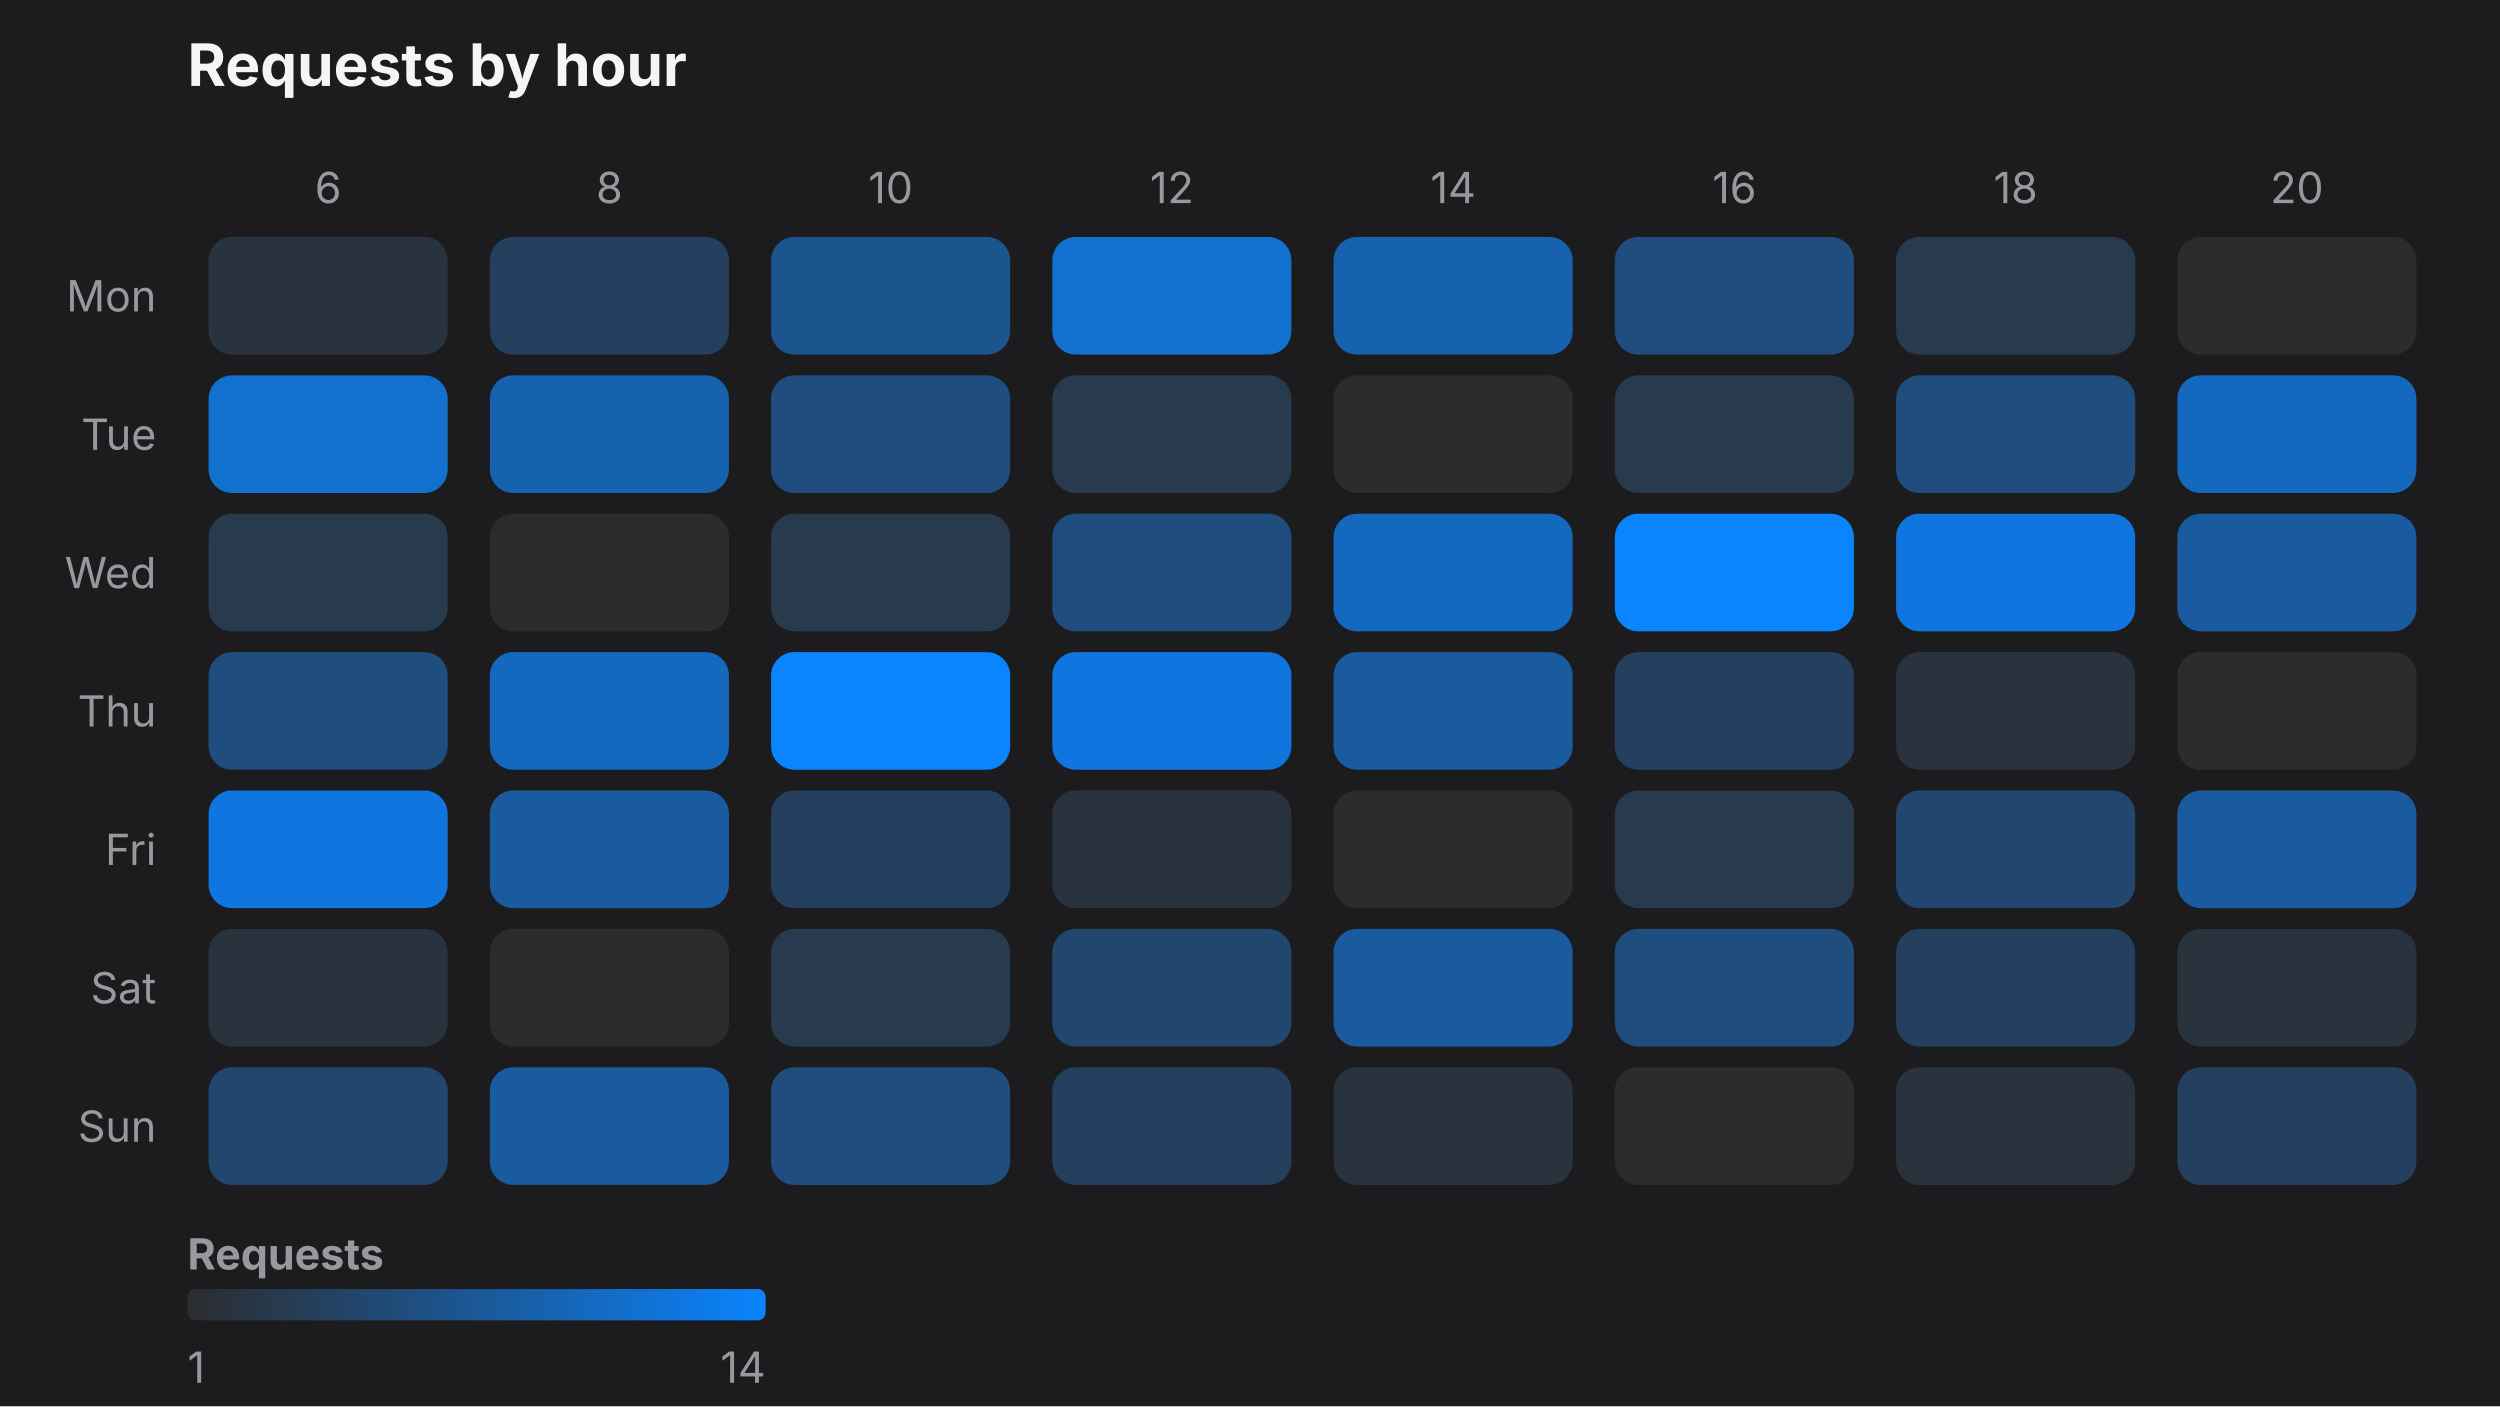
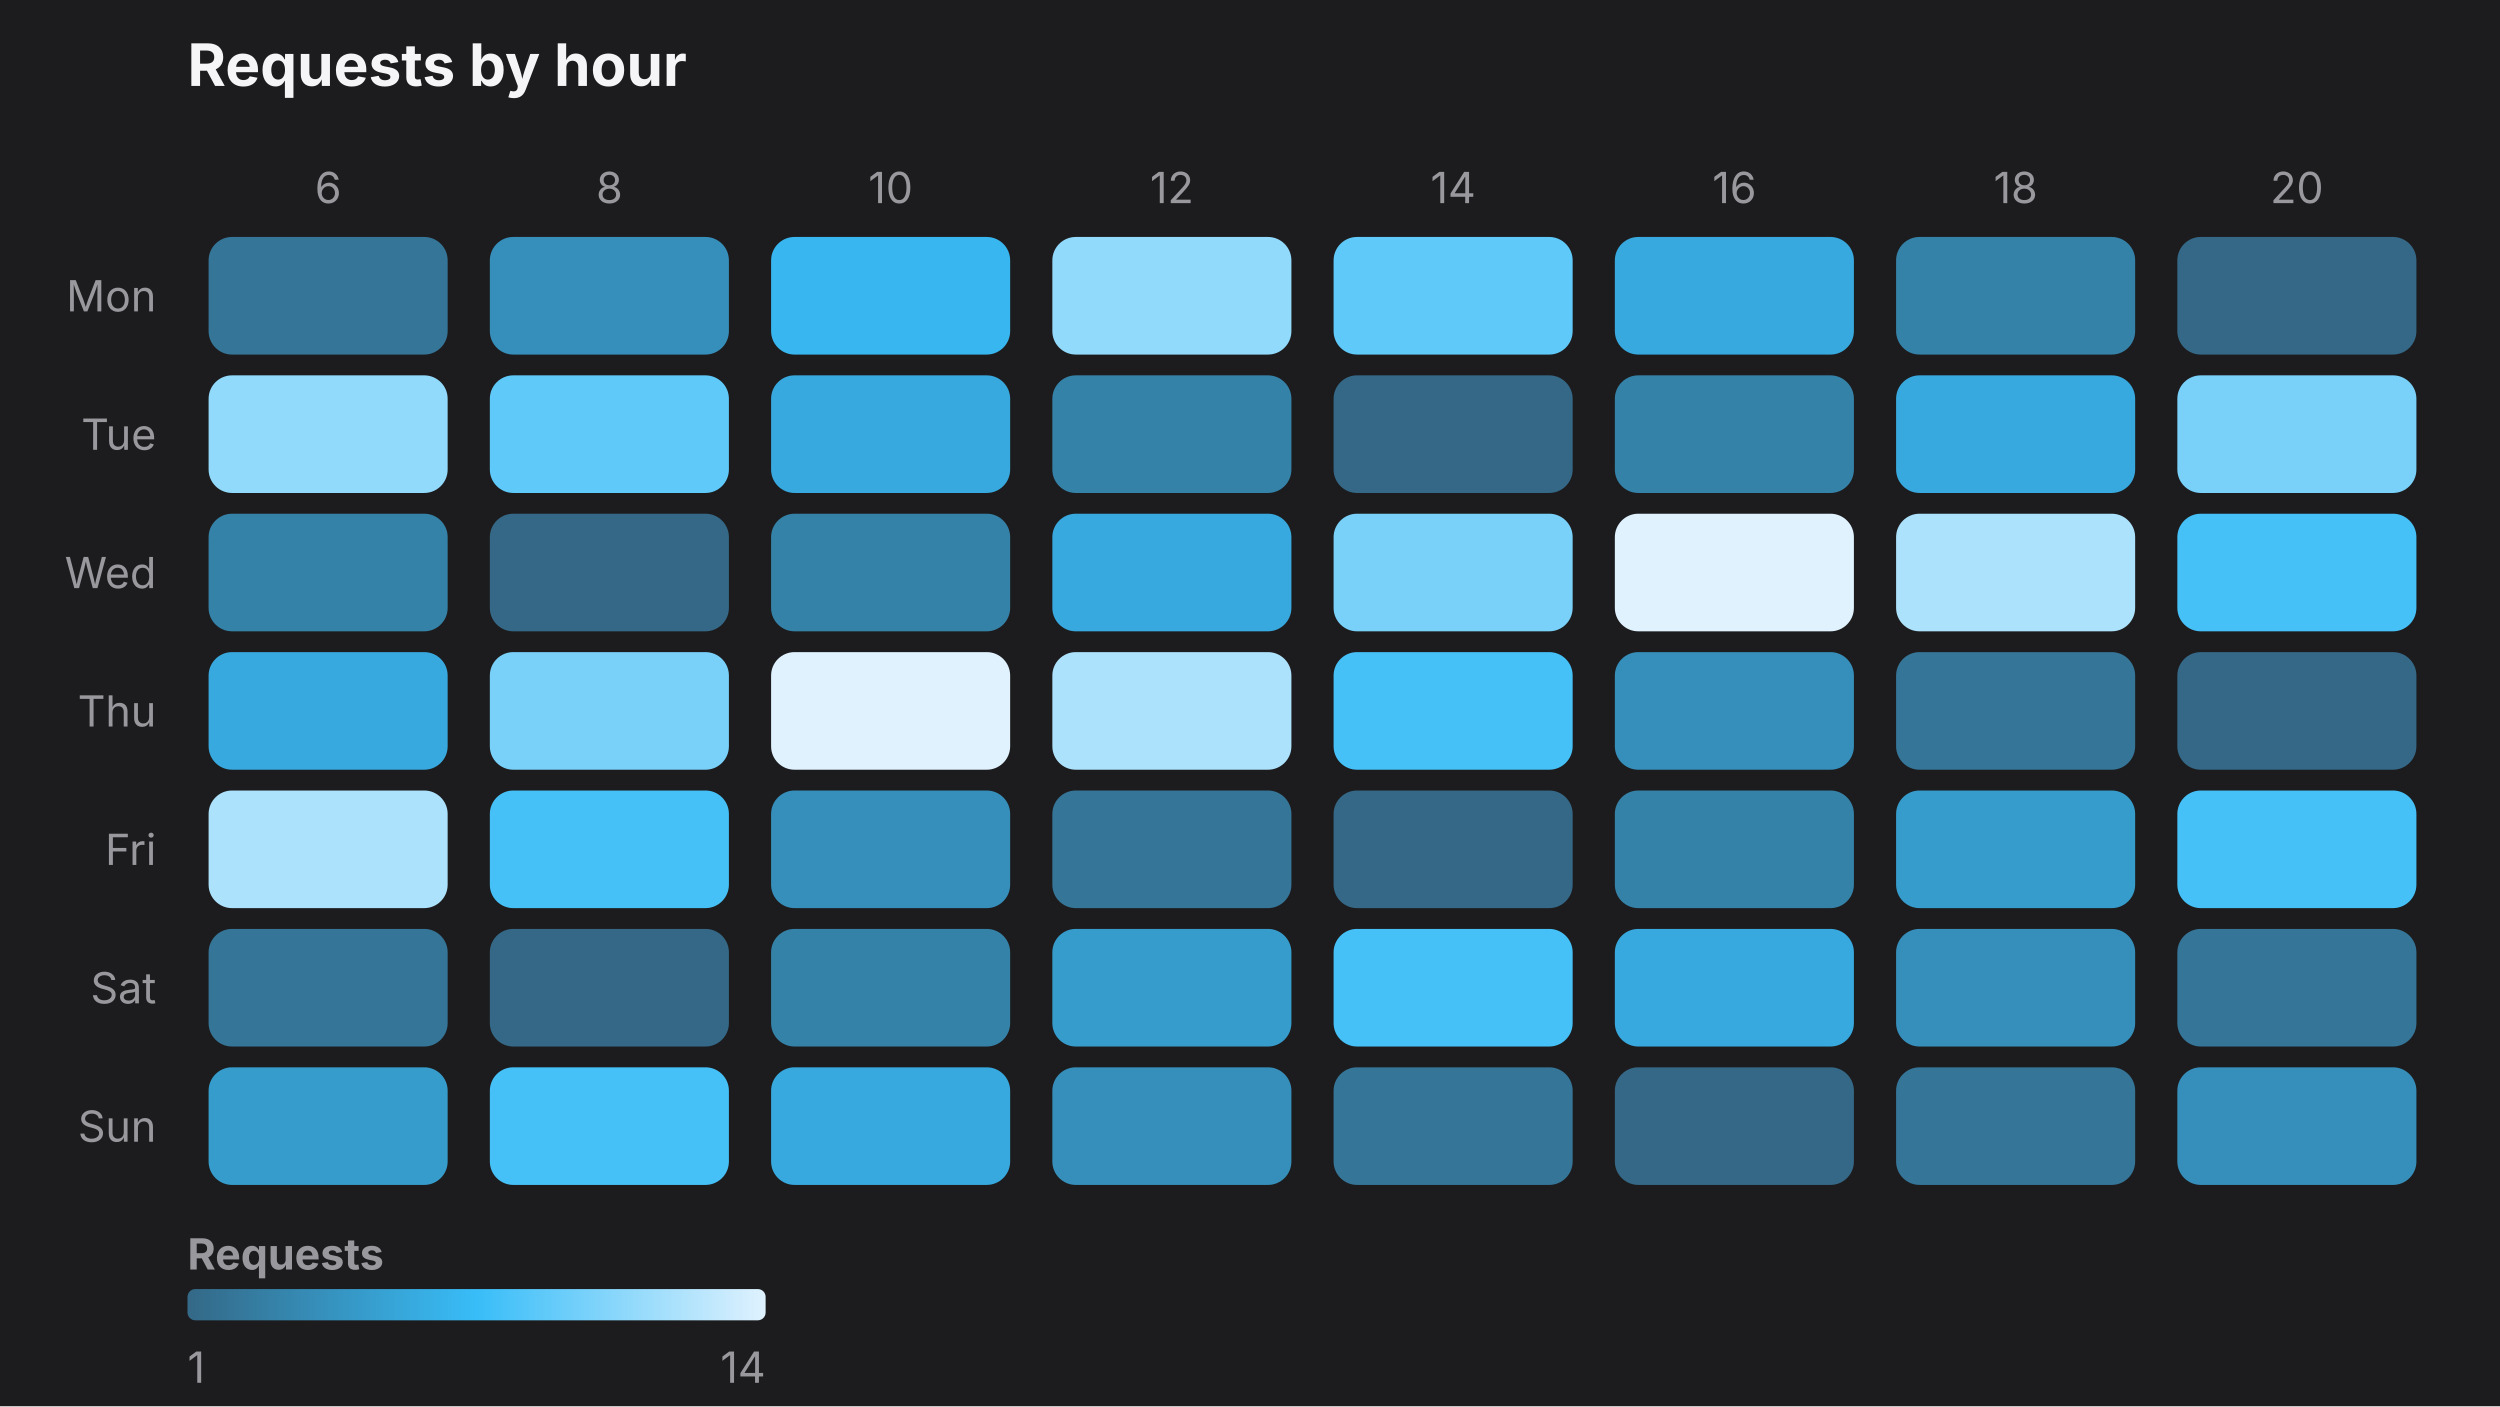
- <svg xmlns="http://www.w3.org/2000/svg" width="640" height="360" viewBox="0 0 640 360" role="img" aria-label="Weekday middays are the busiest. Early morning and Sunday evening are quiet." class="ck-chart" data-ck-type="heatmap" data-ck-renderer="heatmap" data-ck-id="ckslzsaq" style="color-scheme:dark;font-family:Inter, sans-serif;font-variant-numeric:tabular-nums;font-feature-settings:'tnum'">
+ <svg xmlns="http://www.w3.org/2000/svg" width="640" height="360" viewBox="0 0 640 360" role="img" aria-label="Weekday middays are the busiest. Early morning and Sunday evening are quiet." class="ck-chart" data-ck-type="heatmap" data-ck-renderer="heatmap" data-ck-id="ckslzsaq" style="color-scheme:dark;font-family:Inter, sans-serif;font-variant-numeric:tabular-nums;font-feature-settings:'tnum';--ck-font-family:Inter, sans-serif">
  <rect width="100%" height="100%" fill="#1c1c1e" data-ck-card="1" />
  <rect width="100%" height="100%" fill="transparent" />
  <defs>
-     <pattern id="ckslzsaqetzly7v" width="6" height="6" patternUnits="userSpaceOnUse">
-       <rect width="6" height="6" fill="#f5f5f7" />
-       <path d="M0 6 L6 0" stroke="rgba(245, 245, 247, 0.16)" stroke-width="0.8" />
+     <pattern id="ckslzsaqe4drbtn" width="6" height="6" patternUnits="userSpaceOnUse">
+       <rect width="6" height="6" fill="#2c2c2e" />
+       <path d="M0 6 L6 0" stroke="rgba(245, 245, 247, 0.24)" stroke-width="0.8" />
    </pattern>
  </defs>
  <text x="48" y="22" text-anchor="start" fill="#f5f5f7" font-size="15" font-weight="650">Requests by hour</text>
  <text x="40" y="79.71" text-anchor="end" fill="#98989d" font-size="11" font-weight="400">Mon</text>
  <text x="40" y="115.14" text-anchor="end" fill="#98989d" font-size="11" font-weight="400">Tue</text>
  <text x="40" y="150.57" text-anchor="end" fill="#98989d" font-size="11" font-weight="400">Wed</text>
  <text x="40" y="186" text-anchor="end" fill="#98989d" font-size="11" font-weight="400">Thu</text>
  <text x="40" y="221.43" text-anchor="end" fill="#98989d" font-size="11" font-weight="400">Fri</text>
  <text x="40" y="256.86" text-anchor="end" fill="#98989d" font-size="11" font-weight="400">Sat</text>
  <text x="40" y="292.29" text-anchor="end" fill="#98989d" font-size="11" font-weight="400">Sun</text>
  <text x="84" y="52" text-anchor="middle" fill="#98989d" font-size="11" font-weight="400">6</text>
  <text x="156" y="52" text-anchor="middle" fill="#98989d" font-size="11" font-weight="400">8</text>
  <text x="228" y="52" text-anchor="middle" fill="#98989d" font-size="11" font-weight="400">10</text>
  <text x="300" y="52" text-anchor="middle" fill="#98989d" font-size="11" font-weight="400">12</text>
  <text x="372" y="52" text-anchor="middle" fill="#98989d" font-size="11" font-weight="400">14</text>
  <text x="444" y="52" text-anchor="middle" fill="#98989d" font-size="11" font-weight="400">16</text>
  <text x="516" y="52" text-anchor="middle" fill="#98989d" font-size="11" font-weight="400">18</text>
  <text x="588" y="52" text-anchor="middle" fill="#98989d" font-size="11" font-weight="400">20</text>
-   <rect x="53.4" y="60.66" width="61.2" height="30.11" rx="6" fill="#29333e" fill-opacity="1" aria-label="6, Mon: 2" />
-   <rect x="53.4" y="96.09" width="61.2" height="30.11" rx="6" fill="#1270cf" fill-opacity="1" aria-label="6, Tue: 11" />
-   <rect x="53.4" y="131.51" width="61.2" height="30.11" rx="6" fill="#273a4e" fill-opacity="1" aria-label="6, Wed: 3" />
-   <rect x="53.4" y="166.94" width="61.2" height="30.11" rx="6" fill="#1f4e7e" fill-opacity="1" aria-label="6, Thu: 6" />
-   <rect x="53.4" y="202.37" width="61.2" height="30.11" rx="6" fill="#0f76df" fill-opacity="1" aria-label="6, Fri: 12" />
-   <rect x="53.4" y="237.8" width="61.2" height="30.11" rx="6" fill="#29333e" fill-opacity="1" aria-label="6, Sat: 2" />
-   <rect x="53.4" y="273.23" width="61.2" height="30.11" rx="6" fill="#22476e" fill-opacity="1" aria-label="6, Sun: 5" />
-   <rect x="125.4" y="60.66" width="61.2" height="30.11" rx="6" fill="#24405e" fill-opacity="1" aria-label="8, Mon: 4" />
-   <rect x="125.4" y="96.09" width="61.2" height="30.11" rx="6" fill="#1762af" fill-opacity="1" aria-label="8, Tue: 9" />
-   <rect x="125.4" y="131.51" width="61.2" height="30.11" rx="6" fill="#2c2c2e" fill-opacity="1" aria-label="8, Wed: 1" />
-   <rect x="125.4" y="166.94" width="61.2" height="30.11" rx="6" fill="#1469bf" fill-opacity="1" aria-label="8, Thu: 10" />
-   <rect x="125.4" y="202.37" width="61.2" height="30.11" rx="6" fill="#1a5b9f" fill-opacity="1" aria-label="8, Fri: 8" />
-   <rect x="125.4" y="237.8" width="61.2" height="30.11" rx="6" fill="#2c2c2e" fill-opacity="1" aria-label="8, Sat: 1" />
-   <rect x="125.4" y="273.23" width="61.2" height="30.11" rx="6" fill="#1a5b9f" fill-opacity="1" aria-label="8, Sun: 8" />
-   <rect x="197.4" y="60.66" width="61.2" height="30.11" rx="6" fill="#1c558e" fill-opacity="1" aria-label="10, Mon: 7" />
-   <rect x="197.4" y="96.09" width="61.2" height="30.11" rx="6" fill="#1f4e7e" fill-opacity="1" aria-label="10, Tue: 6" />
-   <rect x="197.4" y="131.51" width="61.2" height="30.11" rx="6" fill="#273a4e" fill-opacity="1" aria-label="10, Wed: 3" />
-   <rect x="197.4" y="166.94" width="61.2" height="30.11" rx="6" fill="#0a84ff" fill-opacity="1" aria-label="10, Thu: 14" />
-   <rect x="197.4" y="202.37" width="61.2" height="30.11" rx="6" fill="#24405e" fill-opacity="1" aria-label="10, Fri: 4" />
-   <rect x="197.4" y="237.8" width="61.2" height="30.11" rx="6" fill="#273a4e" fill-opacity="1" aria-label="10, Sat: 3" />
-   <rect x="197.4" y="273.23" width="61.2" height="30.11" rx="6" fill="#1f4e7e" fill-opacity="1" aria-label="10, Sun: 6" />
-   <rect x="269.4" y="60.66" width="61.2" height="30.11" rx="6" fill="#1270cf" fill-opacity="1" aria-label="12, Mon: 11" />
-   <rect x="269.4" y="96.09" width="61.2" height="30.11" rx="6" fill="#273a4e" fill-opacity="1" aria-label="12, Tue: 3" />
-   <rect x="269.4" y="131.51" width="61.2" height="30.11" rx="6" fill="#1f4e7e" fill-opacity="1" aria-label="12, Wed: 6" />
-   <rect x="269.4" y="166.94" width="61.2" height="30.11" rx="6" fill="#0f76df" fill-opacity="1" aria-label="12, Thu: 12" />
-   <rect x="269.4" y="202.37" width="61.2" height="30.11" rx="6" fill="#29333e" fill-opacity="1" aria-label="12, Fri: 2" />
-   <rect x="269.4" y="237.8" width="61.2" height="30.11" rx="6" fill="#22476e" fill-opacity="1" aria-label="12, Sat: 5" />
-   <rect x="269.4" y="273.23" width="61.2" height="30.11" rx="6" fill="#24405e" fill-opacity="1" aria-label="12, Sun: 4" />
-   <rect x="341.4" y="60.66" width="61.2" height="30.11" rx="6" fill="#1762af" fill-opacity="1" aria-label="14, Mon: 9" />
-   <rect x="341.4" y="96.09" width="61.2" height="30.11" rx="6" fill="#2c2c2e" fill-opacity="1" aria-label="14, Tue: 1" />
-   <rect x="341.4" y="131.51" width="61.2" height="30.11" rx="6" fill="#1469bf" fill-opacity="1" aria-label="14, Wed: 10" />
-   <rect x="341.4" y="166.94" width="61.2" height="30.11" rx="6" fill="#1a5b9f" fill-opacity="1" aria-label="14, Thu: 8" />
-   <rect x="341.4" y="202.37" width="61.2" height="30.11" rx="6" fill="#2c2c2e" fill-opacity="1" aria-label="14, Fri: 1" />
-   <rect x="341.4" y="237.8" width="61.2" height="30.11" rx="6" fill="#1a5b9f" fill-opacity="1" aria-label="14, Sat: 8" />
-   <rect x="341.4" y="273.23" width="61.2" height="30.11" rx="6" fill="#29333e" fill-opacity="1" aria-label="14, Sun: 2" />
-   <rect x="413.4" y="60.66" width="61.2" height="30.11" rx="6" fill="#1f4e7e" fill-opacity="1" aria-label="16, Mon: 6" />
-   <rect x="413.4" y="96.09" width="61.2" height="30.11" rx="6" fill="#273a4e" fill-opacity="1" aria-label="16, Tue: 3" />
-   <rect x="413.4" y="131.51" width="61.2" height="30.11" rx="6" fill="#0a84ff" fill-opacity="1" aria-label="16, Wed: 14" />
-   <rect x="413.4" y="166.94" width="61.2" height="30.11" rx="6" fill="#24405e" fill-opacity="1" aria-label="16, Thu: 4" />
-   <rect x="413.4" y="202.37" width="61.2" height="30.11" rx="6" fill="#273a4e" fill-opacity="1" aria-label="16, Fri: 3" />
-   <rect x="413.4" y="237.8" width="61.2" height="30.11" rx="6" fill="#1f4e7e" fill-opacity="1" aria-label="16, Sat: 6" />
-   <rect x="413.4" y="273.23" width="61.2" height="30.11" rx="6" fill="#2c2c2e" fill-opacity="1" aria-label="16, Sun: 1" />
-   <rect x="485.4" y="60.66" width="61.2" height="30.11" rx="6" fill="#273a4e" fill-opacity="1" aria-label="18, Mon: 3" />
-   <rect x="485.4" y="96.09" width="61.2" height="30.11" rx="6" fill="#1f4e7e" fill-opacity="1" aria-label="18, Tue: 6" />
-   <rect x="485.4" y="131.51" width="61.2" height="30.11" rx="6" fill="#0f76df" fill-opacity="1" aria-label="18, Wed: 12" />
-   <rect x="485.4" y="166.94" width="61.2" height="30.11" rx="6" fill="#29333e" fill-opacity="1" aria-label="18, Thu: 2" />
-   <rect x="485.4" y="202.37" width="61.2" height="30.11" rx="6" fill="#22476e" fill-opacity="1" aria-label="18, Fri: 5" />
-   <rect x="485.4" y="237.8" width="61.2" height="30.11" rx="6" fill="#24405e" fill-opacity="1" aria-label="18, Sat: 4" />
-   <rect x="485.4" y="273.23" width="61.2" height="30.11" rx="6" fill="#29333e" fill-opacity="1" aria-label="18, Sun: 2" />
-   <rect x="557.4" y="60.66" width="61.2" height="30.11" rx="6" fill="#2c2c2e" fill-opacity="1" aria-label="20, Mon: 1" />
-   <rect x="557.4" y="96.09" width="61.2" height="30.11" rx="6" fill="#1469bf" fill-opacity="1" aria-label="20, Tue: 10" />
-   <rect x="557.4" y="131.51" width="61.2" height="30.11" rx="6" fill="#1a5b9f" fill-opacity="1" aria-label="20, Wed: 8" />
-   <rect x="557.4" y="166.94" width="61.2" height="30.11" rx="6" fill="#2c2c2e" fill-opacity="1" aria-label="20, Thu: 1" />
-   <rect x="557.4" y="202.37" width="61.2" height="30.11" rx="6" fill="#1a5b9f" fill-opacity="1" aria-label="20, Fri: 8" />
-   <rect x="557.4" y="237.8" width="61.2" height="30.11" rx="6" fill="#29333e" fill-opacity="1" aria-label="20, Sat: 2" />
-   <rect x="557.4" y="273.23" width="61.2" height="30.11" rx="6" fill="#24405e" fill-opacity="1" aria-label="20, Sun: 4" />
+   <rect x="53.4" y="60.66" width="61.2" height="30.11" rx="6" fill="#357598" fill-opacity="1" data-ck-mark="cell" aria-label="6, Mon: 2" />
+   <rect x="53.4" y="96.09" width="61.2" height="30.11" rx="6" fill="#92dafb" fill-opacity="1" data-ck-mark="cell" aria-label="6, Tue: 11" />
+   <rect x="53.4" y="131.51" width="61.2" height="30.11" rx="6" fill="#3582a9" fill-opacity="1" data-ck-mark="cell" aria-label="6, Wed: 3" />
+   <rect x="53.4" y="166.94" width="61.2" height="30.11" rx="6" fill="#37a9de" fill-opacity="1" data-ck-mark="cell" aria-label="6, Thu: 6" />
+   <rect x="53.4" y="202.37" width="61.2" height="30.11" rx="6" fill="#ace2fc" fill-opacity="1" data-ck-mark="cell" aria-label="6, Fri: 12" />
+   <rect x="53.4" y="237.8" width="61.2" height="30.11" rx="6" fill="#357598" fill-opacity="1" data-ck-mark="cell" aria-label="6, Sat: 2" />
+   <rect x="53.4" y="273.23" width="61.2" height="30.11" rx="6" fill="#369ccc" fill-opacity="1" data-ck-mark="cell" aria-label="6, Sun: 5" />
+   <rect x="125.4" y="60.66" width="61.2" height="30.11" rx="6" fill="#368fbb" fill-opacity="1" data-ck-mark="cell" aria-label="8, Mon: 4" />
+   <rect x="125.4" y="96.09" width="61.2" height="30.11" rx="6" fill="#5fc9f9" fill-opacity="1" data-ck-mark="cell" aria-label="8, Tue: 9" />
+   <rect x="125.4" y="131.51" width="61.2" height="30.11" rx="6" fill="#346886" fill-opacity="1" data-ck-mark="cell" aria-label="8, Wed: 1" />
+   <rect x="125.4" y="166.94" width="61.2" height="30.11" rx="6" fill="#79d1fa" fill-opacity="1" data-ck-mark="cell" aria-label="8, Thu: 10" />
+   <rect x="125.4" y="202.37" width="61.2" height="30.11" rx="6" fill="#45c1f8" fill-opacity="1" data-ck-mark="cell" aria-label="8, Fri: 8" />
+   <rect x="125.4" y="237.8" width="61.2" height="30.11" rx="6" fill="#346886" fill-opacity="1" data-ck-mark="cell" aria-label="8, Sat: 1" />
+   <rect x="125.4" y="273.23" width="61.2" height="30.11" rx="6" fill="#45c1f8" fill-opacity="1" data-ck-mark="cell" aria-label="8, Sun: 8" />
+   <rect x="197.4" y="60.66" width="61.2" height="30.11" rx="6" fill="#38b6ef" fill-opacity="1" data-ck-mark="cell" aria-label="10, Mon: 7" />
+   <rect x="197.4" y="96.09" width="61.2" height="30.11" rx="6" fill="#37a9de" fill-opacity="1" data-ck-mark="cell" aria-label="10, Tue: 6" />
+   <rect x="197.4" y="131.51" width="61.2" height="30.11" rx="6" fill="#3582a9" fill-opacity="1" data-ck-mark="cell" aria-label="10, Wed: 3" />
+   <rect x="197.4" y="166.94" width="61.2" height="30.11" rx="6" fill="#e0f2fe" fill-opacity="1" data-ck-mark="cell" aria-label="10, Thu: 14" />
+   <rect x="197.4" y="202.37" width="61.2" height="30.11" rx="6" fill="#368fbb" fill-opacity="1" data-ck-mark="cell" aria-label="10, Fri: 4" />
+   <rect x="197.4" y="237.8" width="61.2" height="30.11" rx="6" fill="#3582a9" fill-opacity="1" data-ck-mark="cell" aria-label="10, Sat: 3" />
+   <rect x="197.4" y="273.23" width="61.2" height="30.11" rx="6" fill="#37a9de" fill-opacity="1" data-ck-mark="cell" aria-label="10, Sun: 6" />
+   <rect x="269.4" y="60.66" width="61.2" height="30.11" rx="6" fill="#92dafb" fill-opacity="1" data-ck-mark="cell" aria-label="12, Mon: 11" />
+   <rect x="269.4" y="96.09" width="61.2" height="30.11" rx="6" fill="#3582a9" fill-opacity="1" data-ck-mark="cell" aria-label="12, Tue: 3" />
+   <rect x="269.4" y="131.51" width="61.2" height="30.11" rx="6" fill="#37a9de" fill-opacity="1" data-ck-mark="cell" aria-label="12, Wed: 6" />
+   <rect x="269.4" y="166.94" width="61.2" height="30.11" rx="6" fill="#ace2fc" fill-opacity="1" data-ck-mark="cell" aria-label="12, Thu: 12" />
+   <rect x="269.4" y="202.37" width="61.2" height="30.11" rx="6" fill="#357598" fill-opacity="1" data-ck-mark="cell" aria-label="12, Fri: 2" />
+   <rect x="269.4" y="237.8" width="61.2" height="30.11" rx="6" fill="#369ccc" fill-opacity="1" data-ck-mark="cell" aria-label="12, Sat: 5" />
+   <rect x="269.4" y="273.23" width="61.2" height="30.11" rx="6" fill="#368fbb" fill-opacity="1" data-ck-mark="cell" aria-label="12, Sun: 4" />
+   <rect x="341.4" y="60.66" width="61.2" height="30.11" rx="6" fill="#5fc9f9" fill-opacity="1" data-ck-mark="cell" aria-label="14, Mon: 9" />
+   <rect x="341.4" y="96.09" width="61.2" height="30.11" rx="6" fill="#346886" fill-opacity="1" data-ck-mark="cell" aria-label="14, Tue: 1" />
+   <rect x="341.4" y="131.51" width="61.2" height="30.11" rx="6" fill="#79d1fa" fill-opacity="1" data-ck-mark="cell" aria-label="14, Wed: 10" />
+   <rect x="341.4" y="166.94" width="61.2" height="30.11" rx="6" fill="#45c1f8" fill-opacity="1" data-ck-mark="cell" aria-label="14, Thu: 8" />
+   <rect x="341.4" y="202.37" width="61.2" height="30.11" rx="6" fill="#346886" fill-opacity="1" data-ck-mark="cell" aria-label="14, Fri: 1" />
+   <rect x="341.4" y="237.8" width="61.2" height="30.11" rx="6" fill="#45c1f8" fill-opacity="1" data-ck-mark="cell" aria-label="14, Sat: 8" />
+   <rect x="341.4" y="273.23" width="61.2" height="30.11" rx="6" fill="#357598" fill-opacity="1" data-ck-mark="cell" aria-label="14, Sun: 2" />
+   <rect x="413.4" y="60.66" width="61.2" height="30.11" rx="6" fill="#37a9de" fill-opacity="1" data-ck-mark="cell" aria-label="16, Mon: 6" />
+   <rect x="413.4" y="96.09" width="61.2" height="30.11" rx="6" fill="#3582a9" fill-opacity="1" data-ck-mark="cell" aria-label="16, Tue: 3" />
+   <rect x="413.4" y="131.51" width="61.2" height="30.11" rx="6" fill="#e0f2fe" fill-opacity="1" data-ck-mark="cell" aria-label="16, Wed: 14" />
+   <rect x="413.4" y="166.94" width="61.2" height="30.11" rx="6" fill="#368fbb" fill-opacity="1" data-ck-mark="cell" aria-label="16, Thu: 4" />
+   <rect x="413.4" y="202.37" width="61.2" height="30.11" rx="6" fill="#3582a9" fill-opacity="1" data-ck-mark="cell" aria-label="16, Fri: 3" />
+   <rect x="413.4" y="237.8" width="61.2" height="30.11" rx="6" fill="#37a9de" fill-opacity="1" data-ck-mark="cell" aria-label="16, Sat: 6" />
+   <rect x="413.4" y="273.23" width="61.2" height="30.11" rx="6" fill="#346886" fill-opacity="1" data-ck-mark="cell" aria-label="16, Sun: 1" />
+   <rect x="485.4" y="60.66" width="61.2" height="30.11" rx="6" fill="#3582a9" fill-opacity="1" data-ck-mark="cell" aria-label="18, Mon: 3" />
+   <rect x="485.4" y="96.09" width="61.2" height="30.11" rx="6" fill="#37a9de" fill-opacity="1" data-ck-mark="cell" aria-label="18, Tue: 6" />
+   <rect x="485.4" y="131.51" width="61.2" height="30.11" rx="6" fill="#ace2fc" fill-opacity="1" data-ck-mark="cell" aria-label="18, Wed: 12" />
+   <rect x="485.4" y="166.94" width="61.2" height="30.11" rx="6" fill="#357598" fill-opacity="1" data-ck-mark="cell" aria-label="18, Thu: 2" />
+   <rect x="485.4" y="202.37" width="61.2" height="30.11" rx="6" fill="#369ccc" fill-opacity="1" data-ck-mark="cell" aria-label="18, Fri: 5" />
+   <rect x="485.4" y="237.8" width="61.2" height="30.11" rx="6" fill="#368fbb" fill-opacity="1" data-ck-mark="cell" aria-label="18, Sat: 4" />
+   <rect x="485.4" y="273.23" width="61.2" height="30.11" rx="6" fill="#357598" fill-opacity="1" data-ck-mark="cell" aria-label="18, Sun: 2" />
+   <rect x="557.4" y="60.66" width="61.2" height="30.11" rx="6" fill="#346886" fill-opacity="1" data-ck-mark="cell" aria-label="20, Mon: 1" />
+   <rect x="557.4" y="96.09" width="61.2" height="30.11" rx="6" fill="#79d1fa" fill-opacity="1" data-ck-mark="cell" aria-label="20, Tue: 10" />
+   <rect x="557.4" y="131.51" width="61.2" height="30.11" rx="6" fill="#45c1f8" fill-opacity="1" data-ck-mark="cell" aria-label="20, Wed: 8" />
+   <rect x="557.4" y="166.94" width="61.2" height="30.11" rx="6" fill="#346886" fill-opacity="1" data-ck-mark="cell" aria-label="20, Thu: 1" />
+   <rect x="557.4" y="202.37" width="61.2" height="30.11" rx="6" fill="#45c1f8" fill-opacity="1" data-ck-mark="cell" aria-label="20, Fri: 8" />
+   <rect x="557.4" y="237.8" width="61.2" height="30.11" rx="6" fill="#357598" fill-opacity="1" data-ck-mark="cell" aria-label="20, Sat: 2" />
+   <rect x="557.4" y="273.23" width="61.2" height="30.11" rx="6" fill="#368fbb" fill-opacity="1" data-ck-mark="cell" aria-label="20, Sun: 4" />
  <g data-ck-scale="sequential">
    <defs>
-       <linearGradient id="cks16h44yh" x1="0" y1="0" x2="1" y2="0">
-         <stop offset="0%" stop-color="#2c2c2e" />
-         <stop offset="100%" stop-color="#0a84ff" />
+       <linearGradient id="cks13q9tif" x1="0" y1="0" x2="1" y2="0">
+         <stop offset="0%" stop-color="#346886" />
+         <stop offset="50%" stop-color="#38bdf8" />
+         <stop offset="100%" stop-color="#e0f2fe" />
      </linearGradient>
    </defs>
    <text x="48" y="325" fill="#98989d" font-size="11" font-weight="650" data-ck-scale-title="Requests">Requests</text>
-     <rect x="48" y="330" width="148" height="8" rx="2" fill="url(#cks16h44yh)" data-ck-scale="gradient" />
+     <rect x="48" y="330" width="148" height="8" rx="2" fill="url(#cks13q9tif)" data-ck-scale="gradient" />
    <text x="48" y="354" text-anchor="start" fill="#98989d" font-size="11">1</text>
    <text x="196" y="354" text-anchor="end" fill="#98989d" font-size="11">14</text>
  </g>
</svg>
